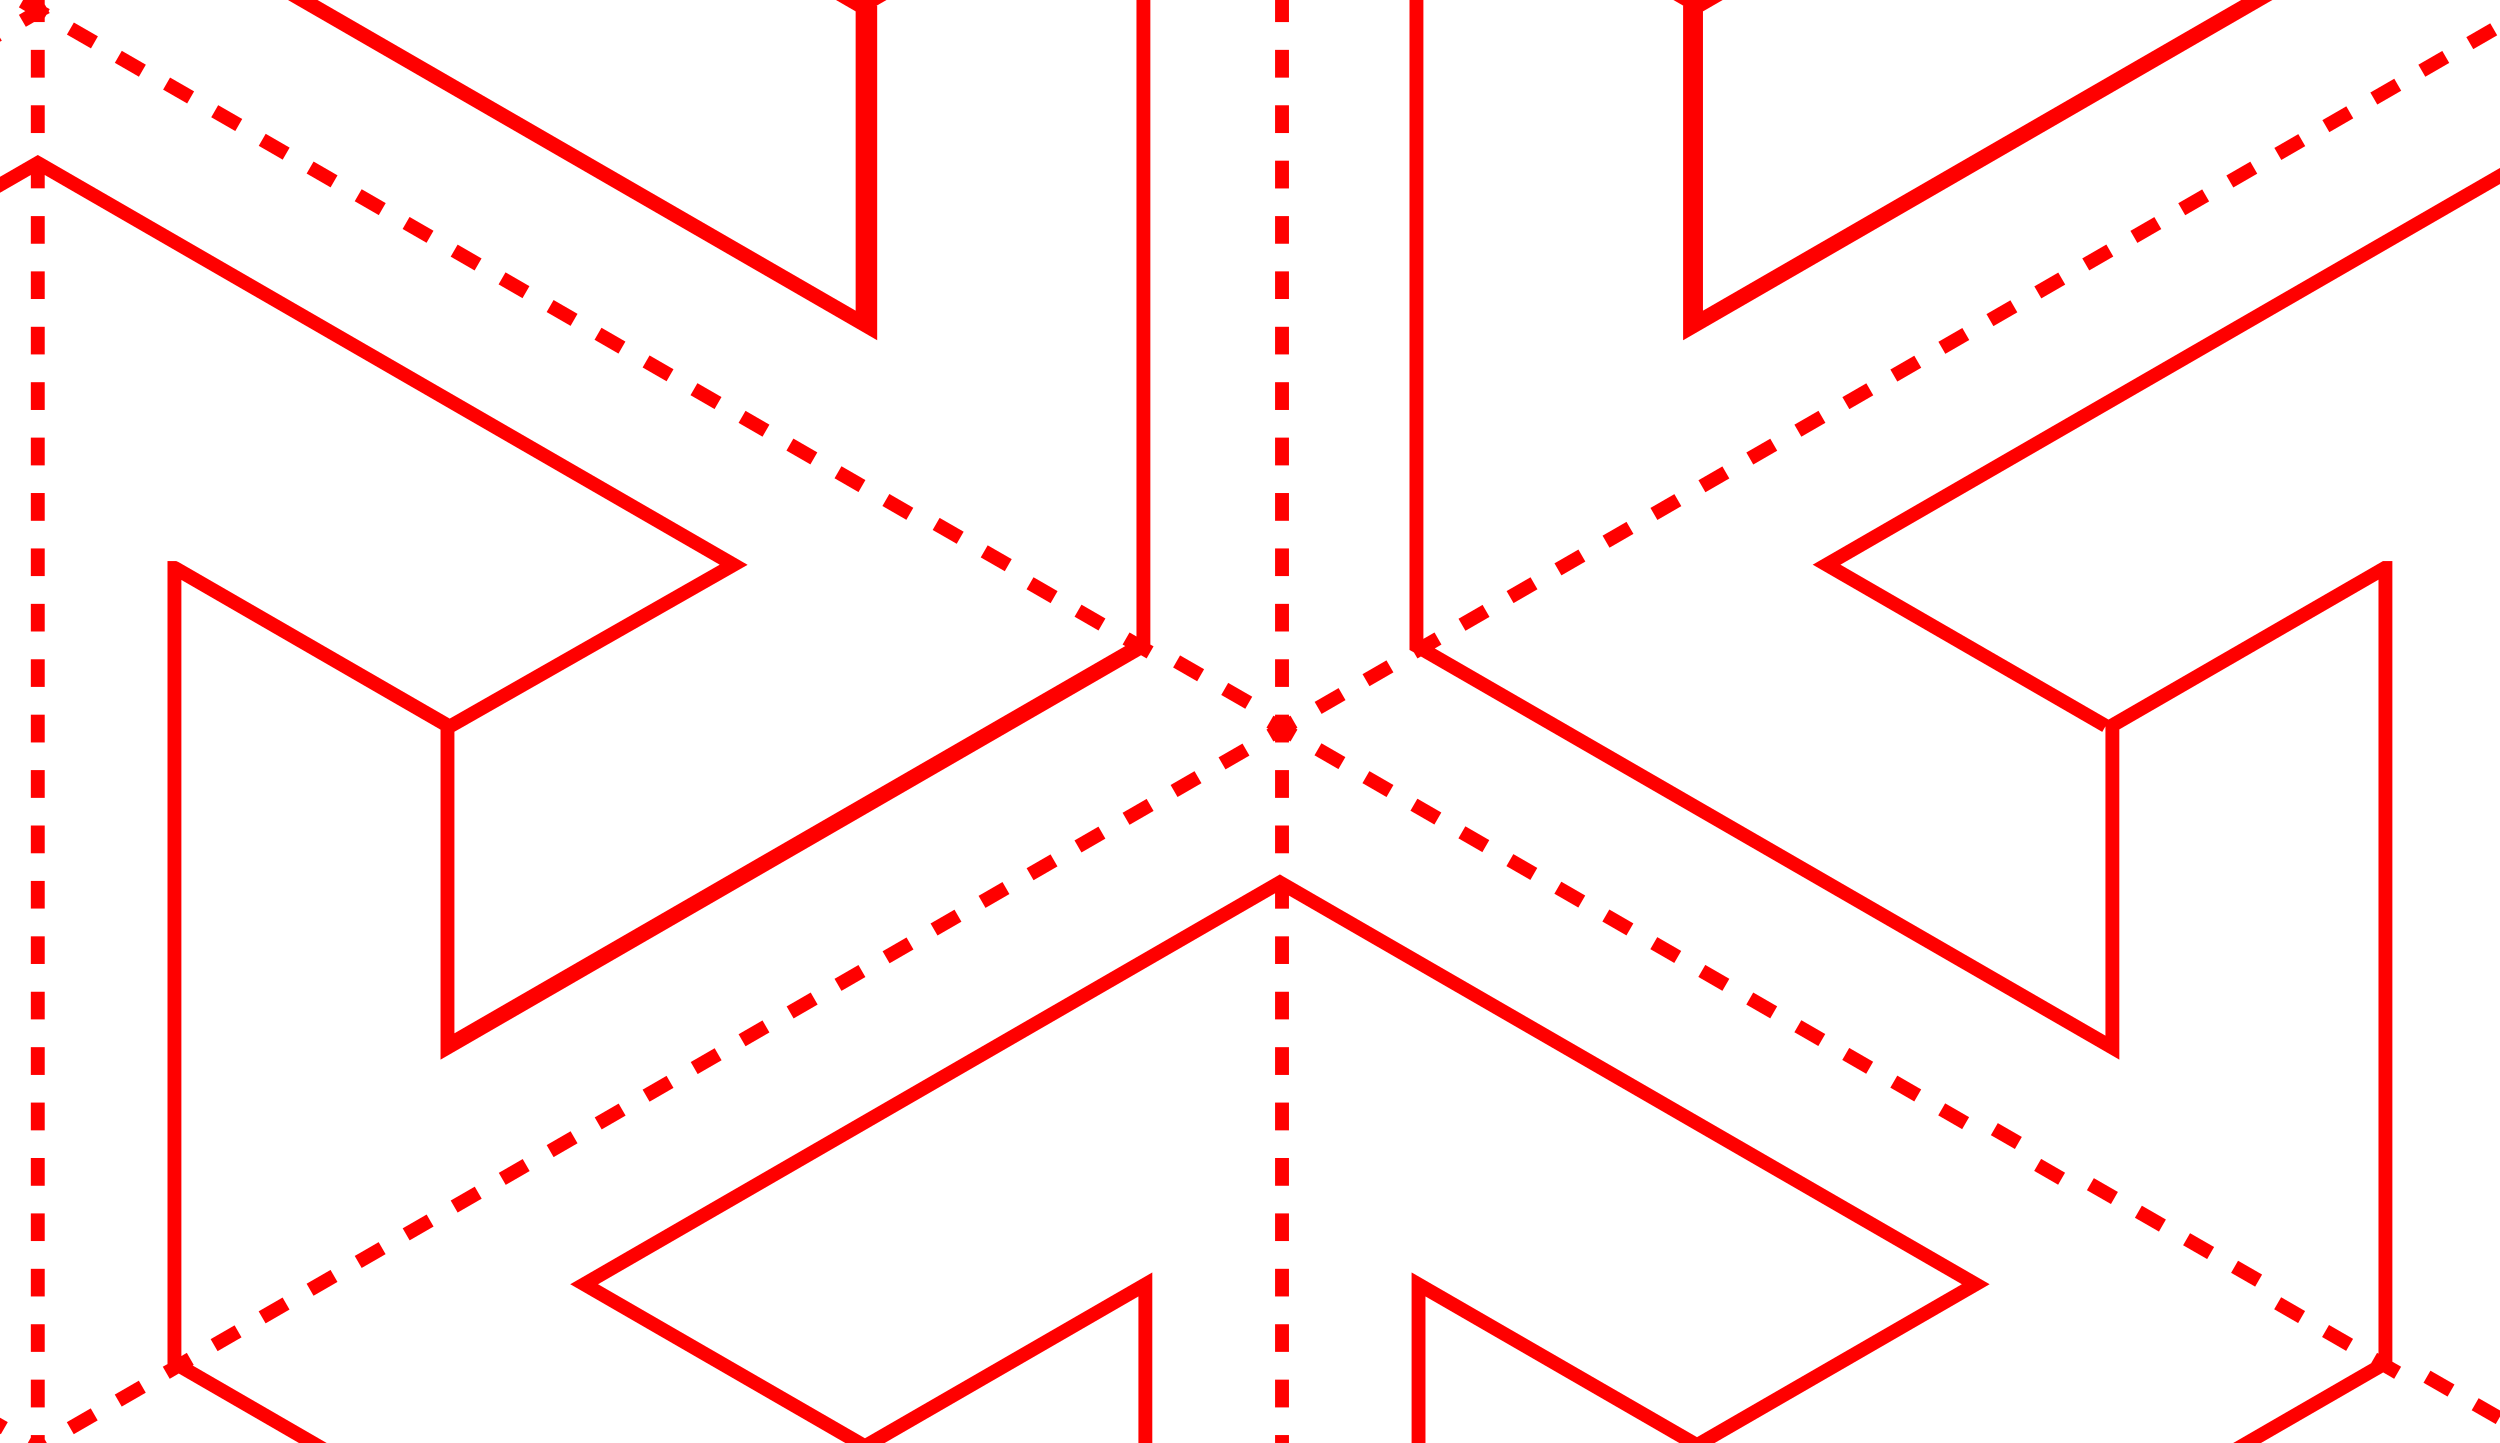
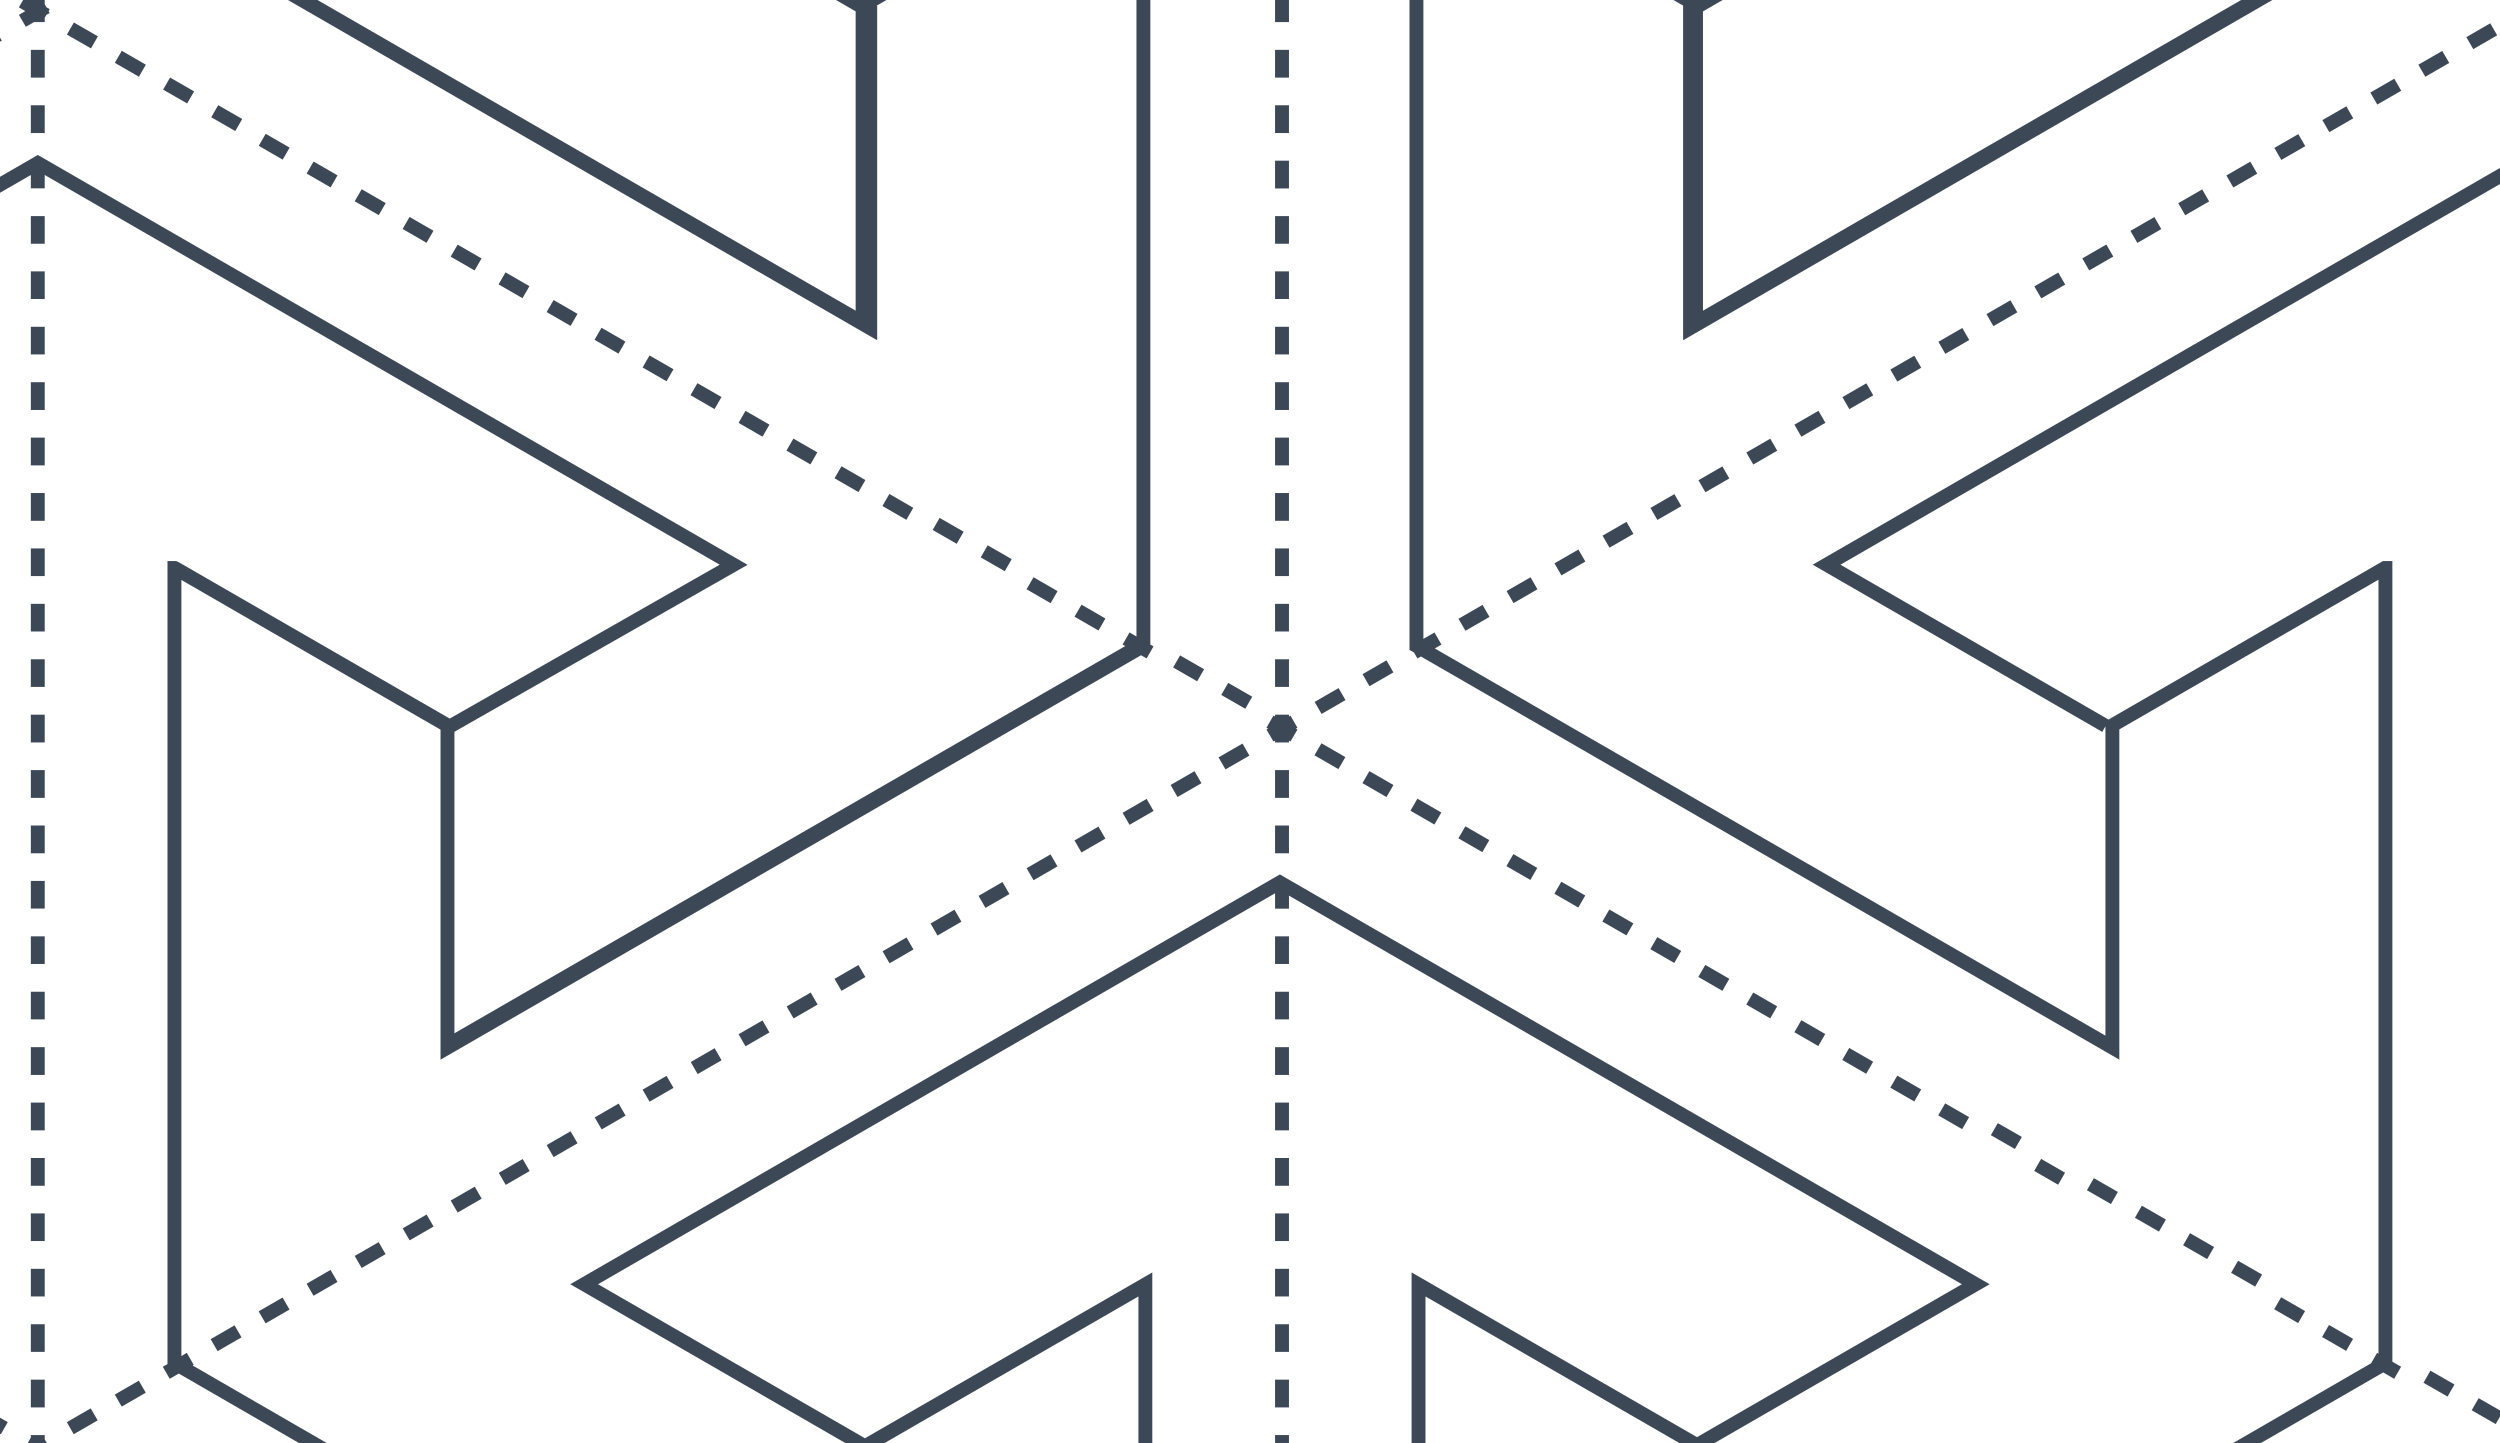
<svg xmlns="http://www.w3.org/2000/svg" id="Calque_1" data-name="Calque 1" viewBox="0 0 180.01 103.9">
  <defs>
-     <style>.cls-1{fill:#ff0000;}</style>
+     <style>.cls-1{fill:#3D4857;}</style>
  </defs>
  <polygon class="cls-1" points="92.16 62.96 41.06 92.47 60.86 103.9 63.7 103.9 81.97 93.35 81.97 103.9 82.97 103.9 82.97 91.62 62.28 103.56 43.06 92.47 91.81 64.32 91.81 65.43 92.81 65.43 92.81 64.49 141.26 92.47 122.19 103.48 101.64 91.62 101.64 103.9 102.64 103.9 102.64 93.35 120.91 103.9 123.46 103.9 143.26 92.47 92.41 63.11 92.16 62.96" />
  <polygon class="cls-1" points="121.19 0.42 121.19 24.5 163.62 0 161.37 0 122.62 22.37 122.62 0.82 124.04 0 120.49 0 121.22 0.42 121.19 0.42" />
  <polygon class="cls-1" points="63.16 0.42 63.1 0.42 63.83 0 60.19 0 61.61 0.82 61.61 22.37 22.86 0 20.73 0 63.16 24.5 63.16 0.42" />
  <polygon class="cls-1" points="130.52 40.66 151.37 52.7 151.6 52.3 151.6 74.57 103.31 46.69 103.79 46.41 103.29 45.54 102.49 46 102.49 0 101.49 0 101.49 46.8 101.81 46.98 102.06 47.41 102.31 47.27 152.6 76.3 152.6 52.52 171.26 41.74 171.26 97.47 171.16 97.41 170.73 98.16 160.8 103.9 162.8 103.9 171.6 98.82 172.39 99.28 172.89 98.41 172.26 98.05 172.26 40.4 171.58 40.4 151.82 51.81 132.52 40.66 180.01 13.25 180.01 12.09 130.52 40.66" />
  <polygon class="cls-1" points="82.16 47.18 82.56 47.41 83.06 46.54 82.83 46.41 82.83 0 81.83 0 81.83 45.83 81.33 45.54 80.83 46.41 81.02 46.52 32.72 74.4 32.72 52.69 53.83 40.67 2.97 11.3 2.72 11.16 0 12.73 0 13.88 2.22 12.6 2.22 13.56 3.22 13.56 3.22 12.6 51.82 40.66 32.38 51.74 12.85 40.47 12.69 40.4 12.06 40.4 12.06 98.22 11.72 98.41 12.22 99.28 12.87 98.9 21.52 103.9 23.52 103.9 13.87 98.32 13.95 98.28 13.45 97.41 13.06 97.64 13.06 41.76 31.72 52.54 31.72 76.3 82.16 47.18" />
  <rect class="cls-1" x="91.81" y="103.33" width="1" height="0.57" />
  <rect class="cls-1" x="91.81" y="79.39" width="1" height="2" />
  <rect class="cls-1" x="91.81" y="83.38" width="1" height="2" />
  <rect class="cls-1" x="91.81" y="87.37" width="1" height="1.99" />
  <rect class="cls-1" x="91.81" y="71.41" width="1" height="1.99" />
  <rect class="cls-1" x="91.81" y="67.42" width="1" height="1.99" />
  <rect class="cls-1" x="91.81" y="91.36" width="1" height="1.99" />
  <rect class="cls-1" x="91.81" y="75.4" width="1" height="2" />
  <rect class="cls-1" x="91.81" y="95.35" width="1" height="1.99" />
  <rect class="cls-1" x="91.81" y="99.34" width="1" height="2" />
  <rect class="cls-1" x="91.81" y="19.54" width="1" height="1.99" />
  <rect class="cls-1" x="91.81" y="27.52" width="1" height="2" />
  <rect class="cls-1" x="91.81" y="23.53" width="1" height="1.99" />
  <rect class="cls-1" x="91.81" y="11.57" width="1" height="2" />
  <rect class="cls-1" x="91.81" y="15.56" width="1" height="1.99" />
  <rect class="cls-1" x="91.81" y="7.58" width="1" height="2" />
  <rect class="cls-1" x="91.81" y="47.47" width="1" height="1.99" />
  <rect class="cls-1" x="91.81" y="59.44" width="1" height="2" />
  <rect class="cls-1" x="91.81" y="55.45" width="1" height="2" />
  <rect class="cls-1" x="91.81" y="39.49" width="1" height="1.99" />
  <rect class="cls-1" x="91.81" y="35.5" width="1" height="2" />
  <rect class="cls-1" x="91.81" y="31.51" width="1" height="2" />
  <rect class="cls-1" x="91.81" y="43.48" width="1" height="1.99" />
  <rect class="cls-1" x="91.81" y="3.59" width="1" height="2" />
  <rect class="cls-1" x="91.81" width="1" height="1.59" />
  <rect class="cls-1" x="2.22" y="35.5" width="1" height="2" />
  <rect class="cls-1" x="2.22" y="55.45" width="1" height="2" />
  <rect class="cls-1" x="2.22" y="51.46" width="1" height="2" />
  <rect class="cls-1" x="2.22" y="47.47" width="1" height="1.99" />
  <rect class="cls-1" x="2.22" y="59.44" width="1" height="2" />
  <rect class="cls-1" x="2.22" y="31.51" width="1" height="2" />
  <rect class="cls-1" x="2.22" y="63.43" width="1" height="1.99" />
  <rect class="cls-1" x="2.22" y="43.48" width="1" height="1.99" />
  <rect class="cls-1" x="2.22" y="27.52" width="1" height="2" />
  <rect class="cls-1" x="2.22" y="39.49" width="1" height="1.99" />
  <rect class="cls-1" x="2.22" y="95.35" width="1" height="1.99" />
  <rect class="cls-1" x="2.22" y="91.36" width="1" height="1.99" />
  <rect class="cls-1" x="2.22" y="83.38" width="1" height="2" />
  <rect class="cls-1" x="2.22" y="67.42" width="1" height="1.99" />
  <rect class="cls-1" x="2.22" y="23.53" width="1" height="1.99" />
  <rect class="cls-1" x="2.22" y="87.37" width="1" height="1.99" />
  <rect class="cls-1" x="2.22" y="79.39" width="1" height="2" />
  <rect class="cls-1" x="2.22" y="71.41" width="1" height="1.99" />
  <rect class="cls-1" x="2.22" y="75.4" width="1" height="2" />
  <rect class="cls-1" x="2.22" y="15.56" width="1" height="1.99" />
  <rect class="cls-1" x="2.22" y="19.54" width="1" height="1.99" />
  <rect class="cls-1" x="2.22" y="99.34" width="1" height="2" />
  <rect class="cls-1" x="2.22" y="3.59" width="1" height="2" />
  <rect class="cls-1" x="2.22" y="7.58" width="1" height="2" />
  <rect class="cls-1" x="167.82" y="95.35" width="1" height="2" transform="translate(0.73 193.96) rotate(-60.01)" />
  <rect class="cls-1" x="84.9" y="47.47" width="1" height="1.99" transform="matrix(0.5, -0.87, 0.87, 0.5, 0.72, 98.19)" />
  <rect class="cls-1" x="98.72" y="55.45" width="1" height="2" transform="translate(0.72 114.16) rotate(-60)" />
  <rect class="cls-1" x="95.26" y="53.46" width="1" height="1.99" transform="translate(0.73 110.17) rotate(-60.01)" />
  <rect class="cls-1" x="88.35" y="49.47" width="1" height="1.99" transform="matrix(0.5, -0.87, 0.87, 0.5, 0.72, 102.17)" />
  <rect class="cls-1" x="157.46" y="89.37" width="1" height="1.99" transform="matrix(0.5, -0.87, 0.87, 0.5, 0.71, 181.97)" />
  <rect class="cls-1" x="129.82" y="73.41" width="1" height="1.99" transform="translate(0.73 150.07) rotate(-60.01)" />
  <rect class="cls-1" x="119.45" y="67.42" width="1" height="1.99" transform="translate(0.73 138.1) rotate(-60.01)" />
  <rect class="cls-1" x="150.55" y="85.38" width="1" height="1.99" transform="matrix(0.5, -0.87, 0.87, 0.5, 0.71, 173.99)" />
  <rect class="cls-1" x="122.9" y="69.42" width="1" height="2" transform="translate(0.73 142.09) rotate(-60.01)" />
  <rect class="cls-1" x="164.37" y="93.36" width="1" height="1.99" transform="translate(0.73 189.97) rotate(-60.01)" />
  <rect class="cls-1" x="143.64" y="81.39" width="1" height="1.99" transform="matrix(0.5, -0.87, 0.87, 0.5, 0.72, 166.01)" />
  <rect class="cls-1" x="136.73" y="77.4" width="1" height="1.99" transform="translate(0.73 158.05) rotate(-60.01)" />
  <rect class="cls-1" x="140.18" y="79.39" width="1" height="1.99" transform="translate(0.73 162.04) rotate(-60.01)" />
  <rect class="cls-1" x="133.27" y="75.4" width="1" height="1.99" transform="translate(0.73 154.06) rotate(-60.01)" />
  <rect class="cls-1" x="147.09" y="83.38" width="1" height="1.99" transform="translate(0.73 170.03) rotate(-60.01)" />
  <rect class="cls-1" x="154" y="87.37" width="1" height="1.99" transform="matrix(0.5, -0.87, 0.87, 0.5, 0.71, 177.98)" />
  <rect class="cls-1" x="102.17" y="57.45" width="1" height="1.99" transform="translate(0.73 118.15) rotate(-60.01)" />
  <rect class="cls-1" x="115.99" y="65.43" width="1" height="2" transform="translate(0.73 134.11) rotate(-60.01)" />
  <rect class="cls-1" x="160.91" y="91.36" width="1" height="1.99" transform="matrix(0.5, -0.87, 0.87, 0.5, 0.71, 185.96)" />
  <rect class="cls-1" x="112.54" y="63.43" width="1" height="1.99" transform="translate(0.73 130.12) rotate(-60.01)" />
  <rect class="cls-1" x="105.63" y="59.44" width="1" height="1.99" transform="translate(0.73 122.14) rotate(-60.01)" />
  <rect class="cls-1" x="109.08" y="61.44" width="1" height="1.99" transform="translate(0.73 126.13) rotate(-60.01)" />
  <rect class="cls-1" x="126.36" y="71.41" width="1" height="1.99" transform="translate(0.73 146.08) rotate(-60.01)" />
  <rect class="cls-1" x="43.43" y="23.53" width="1" height="1.99" transform="translate(0.72 50.32) rotate(-60.01)" />
  <rect class="cls-1" x="39.98" y="21.54" width="1" height="1.99" transform="translate(0.72 46.33) rotate(-60.01)" />
  <rect class="cls-1" x="46.89" y="25.53" width="1" height="1.99" transform="translate(0.72 54.31) rotate(-60.01)" />
  <rect class="cls-1" x="53.8" y="29.52" width="1" height="1.99" transform="translate(0.72 62.29) rotate(-60.01)" />
  <rect class="cls-1" x="50.34" y="27.52" width="1" height="2" transform="translate(0.72 58.3) rotate(-60.01)" />
  <rect class="cls-1" x="29.61" y="15.55" width="1" height="1.99" transform="translate(0.72 34.36) rotate(-60.01)" />
  <rect class="cls-1" x="36.52" y="19.54" width="1" height="1.99" transform="translate(0.72 42.34) rotate(-60.01)" />
  <rect class="cls-1" x="33.07" y="17.55" width="1" height="1.99" transform="translate(0.72 38.35) rotate(-60.01)" />
  <rect class="cls-1" x="26.16" y="13.56" width="1" height="2" transform="translate(0.72 30.37) rotate(-60.01)" />
  <rect class="cls-1" x="71.08" y="39.49" width="1" height="1.99" transform="matrix(0.5, -0.87, 0.87, 0.5, 0.72, 82.23)" />
  <rect class="cls-1" x="77.99" y="43.48" width="1" height="1.99" transform="translate(0.73 90.22) rotate(-60.01)" />
  <rect class="cls-1" x="67.62" y="37.5" width="1" height="1.99" transform="matrix(0.5, -0.87, 0.87, 0.5, 0.72, 78.24)" />
  <rect class="cls-1" x="57.25" y="31.51" width="1" height="1.99" transform="translate(0.72 66.28) rotate(-60.01)" />
  <rect class="cls-1" x="60.71" y="33.51" width="1" height="1.99" transform="translate(0.72 70.27) rotate(-60.01)" />
  <rect class="cls-1" x="64.16" y="35.5" width="1" height="1.99" transform="translate(0.72 74.26) rotate(-60.01)" />
  <rect class="cls-1" x="74.53" y="41.49" width="1" height="2" transform="translate(0.72 86.23) rotate(-60)" />
  <rect class="cls-1" x="5.43" y="1.59" width="1" height="1.99" transform="matrix(0.5, -0.87, 0.87, 0.5, 0.72, 6.42)" />
  <rect class="cls-1" x="178.19" y="101.34" width="1" height="1.99" transform="matrix(0.5, -0.87, 0.87, 0.5, 0.71, 205.9)" />
  <rect class="cls-1" x="15.79" y="7.58" width="1" height="1.99" transform="matrix(0.5, -0.87, 0.87, 0.5, 0.72, 18.39)" />
  <rect class="cls-1" x="19.25" y="9.57" width="1" height="1.99" transform="translate(0.72 22.39) rotate(-60.01)" />
  <rect class="cls-1" x="12.34" y="5.58" width="1" height="1.99" transform="matrix(0.5, -0.87, 0.87, 0.5, 0.72, 14.4)" />
  <rect class="cls-1" x="8.88" y="3.59" width="1" height="2" transform="translate(0.72 10.42) rotate(-60)" />
  <rect class="cls-1" x="22.7" y="11.56" width="1" height="1.99" transform="translate(0.72 26.38) rotate(-60.01)" />
  <rect class="cls-1" x="174.73" y="99.34" width="1" height="1.99" transform="matrix(0.5, -0.87, 0.87, 0.5, 0.71, 201.91)" />
  <polygon class="cls-1" points="0 103.23 0.06 103.27 0.56 102.4 0 102.08 0 103.23" />
  <rect class="cls-1" x="177.69" y="2.09" width="1.99" height="1" transform="translate(22.64 89.68) rotate(-29.99)" />
  <rect class="cls-1" x="49.85" y="75.9" width="1.99" height="1" transform="translate(-31.38 35.65) rotate(-29.99)" />
  <rect class="cls-1" x="56.76" y="71.91" width="2" height="1" transform="translate(-28.47 38.57) rotate(-30)" />
  <rect class="cls-1" x="174.24" y="4.08" width="1.99" height="1" transform="translate(21.18 88.22) rotate(-29.99)" />
  <rect class="cls-1" x="46.39" y="77.89" width="1.99" height="1" transform="translate(-32.85 34.2) rotate(-30)" />
  <rect class="cls-1" x="60.21" y="69.91" width="1.99" height="1" transform="translate(-27.01 40.04) rotate(-30)" />
  <rect class="cls-1" x="39.48" y="81.88" width="1.99" height="1" transform="translate(-35.77 31.28) rotate(-30)" />
  <rect class="cls-1" x="36.03" y="83.88" width="1.99" height="1" transform="translate(-37.22 29.81) rotate(-29.99)" />
  <rect class="cls-1" x="63.67" y="67.92" width="1.99" height="1" transform="translate(-25.55 41.51) rotate(-30)" />
  <rect class="cls-1" x="32.57" y="85.87" width="2" height="1" transform="translate(-38.68 28.35) rotate(-29.99)" />
  <rect class="cls-1" x="8.38" y="99.84" width="2" height="1" transform="translate(-48.9 18.13) rotate(-29.99)" />
  <rect class="cls-1" x="4.93" y="101.83" width="1.99" height="1" transform="translate(-50.36 16.67) rotate(-29.99)" />
  <polygon class="cls-1" points="3.22 103.33 2.22 103.33 2.22 103.51 2 103.9 3.37 103.9 3.22 103.64 3.22 103.33" />
  <rect class="cls-1" x="42.94" y="79.89" width="1.99" height="1" transform="translate(-34.31 32.74) rotate(-30)" />
  <rect class="cls-1" x="53.3" y="73.9" width="1.99" height="1" transform="translate(-29.93 37.12) rotate(-30)" />
  <polygon class="cls-1" points="91.69 53.39 91.81 53.33 91.81 53.46 92.81 53.46 92.81 53.33 92.92 53.39 93.42 52.53 93.31 52.46 93.42 52.4 92.92 51.53 92.81 51.59 92.81 51.46 91.81 51.46 91.81 51.59 91.69 51.53 91.19 52.4 91.31 52.46 91.19 52.53 91.69 53.39" />
  <rect class="cls-1" x="98.22" y="47.97" width="1.99" height="1" transform="translate(-10.94 56.09) rotate(-29.99)" />
  <rect class="cls-1" x="94.77" y="49.97" width="1.99" height="1" transform="translate(-12.4 54.63) rotate(-29.99)" />
  <rect class="cls-1" x="108.59" y="41.99" width="1.99" height="1" transform="translate(-6.56 60.47) rotate(-29.99)" />
  <rect class="cls-1" x="115.5" y="38" width="1.99" height="1" transform="translate(-3.64 63.39) rotate(-29.99)" />
  <rect class="cls-1" x="112.04" y="39.99" width="1.99" height="1" transform="translate(-5.1 61.93) rotate(-29.99)" />
  <rect class="cls-1" x="74.03" y="61.94" width="1.99" height="1" transform="translate(-21.16 45.87) rotate(-29.99)" />
  <rect class="cls-1" x="67.12" y="65.92" width="1.99" height="1" transform="translate(-24.08 42.95) rotate(-29.99)" />
  <rect class="cls-1" x="77.49" y="59.94" width="1.99" height="1" transform="translate(-19.71 47.35) rotate(-30)" />
  <rect class="cls-1" x="70.58" y="63.93" width="1.99" height="1" transform="translate(-22.63 44.43) rotate(-30)" />
  <rect class="cls-1" x="80.94" y="57.95" width="2" height="1" transform="translate(-18.24 48.79) rotate(-29.99)" />
  <rect class="cls-1" x="87.85" y="53.96" width="1.99" height="1" transform="translate(-15.32 51.71) rotate(-29.99)" />
  <rect class="cls-1" x="118.95" y="36" width="1.99" height="1" transform="translate(-2.18 64.85) rotate(-29.99)" />
  <rect class="cls-1" x="84.4" y="55.95" width="1.99" height="1" transform="translate(-16.78 50.25) rotate(-29.99)" />
  <rect class="cls-1" x="156.96" y="14.06" width="1.99" height="1" transform="translate(13.87 80.91) rotate(-29.99)" />
  <rect class="cls-1" x="105.13" y="43.98" width="2" height="1" transform="translate(-8.02 59.01) rotate(-29.99)" />
  <rect class="cls-1" x="143.14" y="22.04" width="1.99" height="1" transform="translate(8.05 75.1) rotate(-30)" />
  <rect class="cls-1" x="136.23" y="26.03" width="1.99" height="1" transform="translate(5.12 72.18) rotate(-30)" />
  <rect class="cls-1" x="15.29" y="95.85" width="1.99" height="1" transform="translate(-46 21.06) rotate(-30)" />
  <rect class="cls-1" x="125.86" y="32.01" width="1.99" height="1" transform="translate(0.74 67.79) rotate(-30)" />
  <rect class="cls-1" x="122.41" y="34.01" width="1.99" height="1" transform="translate(-0.72 66.33) rotate(-30)" />
  <rect class="cls-1" x="160.42" y="12.06" width="1.99" height="1" transform="translate(15.35 82.4) rotate(-30)" />
  <rect class="cls-1" x="146.59" y="20.04" width="1.99" height="1" transform="translate(9.51 76.56) rotate(-30)" />
  <rect class="cls-1" x="153.51" y="16.05" width="1.99" height="1" transform="translate(12.43 79.48) rotate(-30)" />
  <rect class="cls-1" x="150.05" y="18.05" width="2" height="1" transform="translate(10.94 77.95) rotate(-29.98)" />
  <rect class="cls-1" x="139.68" y="24.03" width="1.99" height="1" transform="translate(6.59 73.64) rotate(-30)" />
  <rect class="cls-1" x="129.32" y="30.02" width="2" height="1" transform="translate(2.2 69.24) rotate(-30)" />
  <rect class="cls-1" x="167.33" y="8.07" width="1.99" height="1" transform="translate(18.26 85.3) rotate(-29.99)" />
  <rect class="cls-1" x="170.78" y="6.08" width="1.99" height="1" transform="translate(19.72 86.76) rotate(-29.99)" />
  <rect class="cls-1" x="163.87" y="10.07" width="1.99" height="1" transform="translate(16.8 83.84) rotate(-29.99)" />
  <rect class="cls-1" x="132.77" y="28.02" width="1.99" height="1" transform="translate(3.66 70.69) rotate(-29.99)" />
  <rect class="cls-1" x="25.66" y="89.86" width="1.99" height="1" transform="translate(-41.6 25.43) rotate(-29.99)" />
  <rect class="cls-1" x="18.75" y="93.85" width="1.99" height="1" transform="translate(-44.54 22.52) rotate(-30)" />
  <rect class="cls-1" x="29.11" y="87.87" width="1.99" height="1" transform="translate(-40.14 26.89) rotate(-29.99)" />
  <rect class="cls-1" x="22.2" y="91.86" width="1.99" height="1" transform="translate(-43.08 23.98) rotate(-30)" />
  <polygon class="cls-1" points="1.86 1.93 2.45 1.59 3.22 1.59 3.22 1.28 3.34 1.07 3.58 0.94 3.5 0.8 3.58 0.66 3.34 0.52 3.22 0.31 3.22 0 1.66 0 1.36 0.53 1.82 0.8 1.36 1.07 1.86 1.93" />
  <polygon class="cls-1" points="0 2.71 0 3 0.13 2.93 0 2.71" />
</svg>
